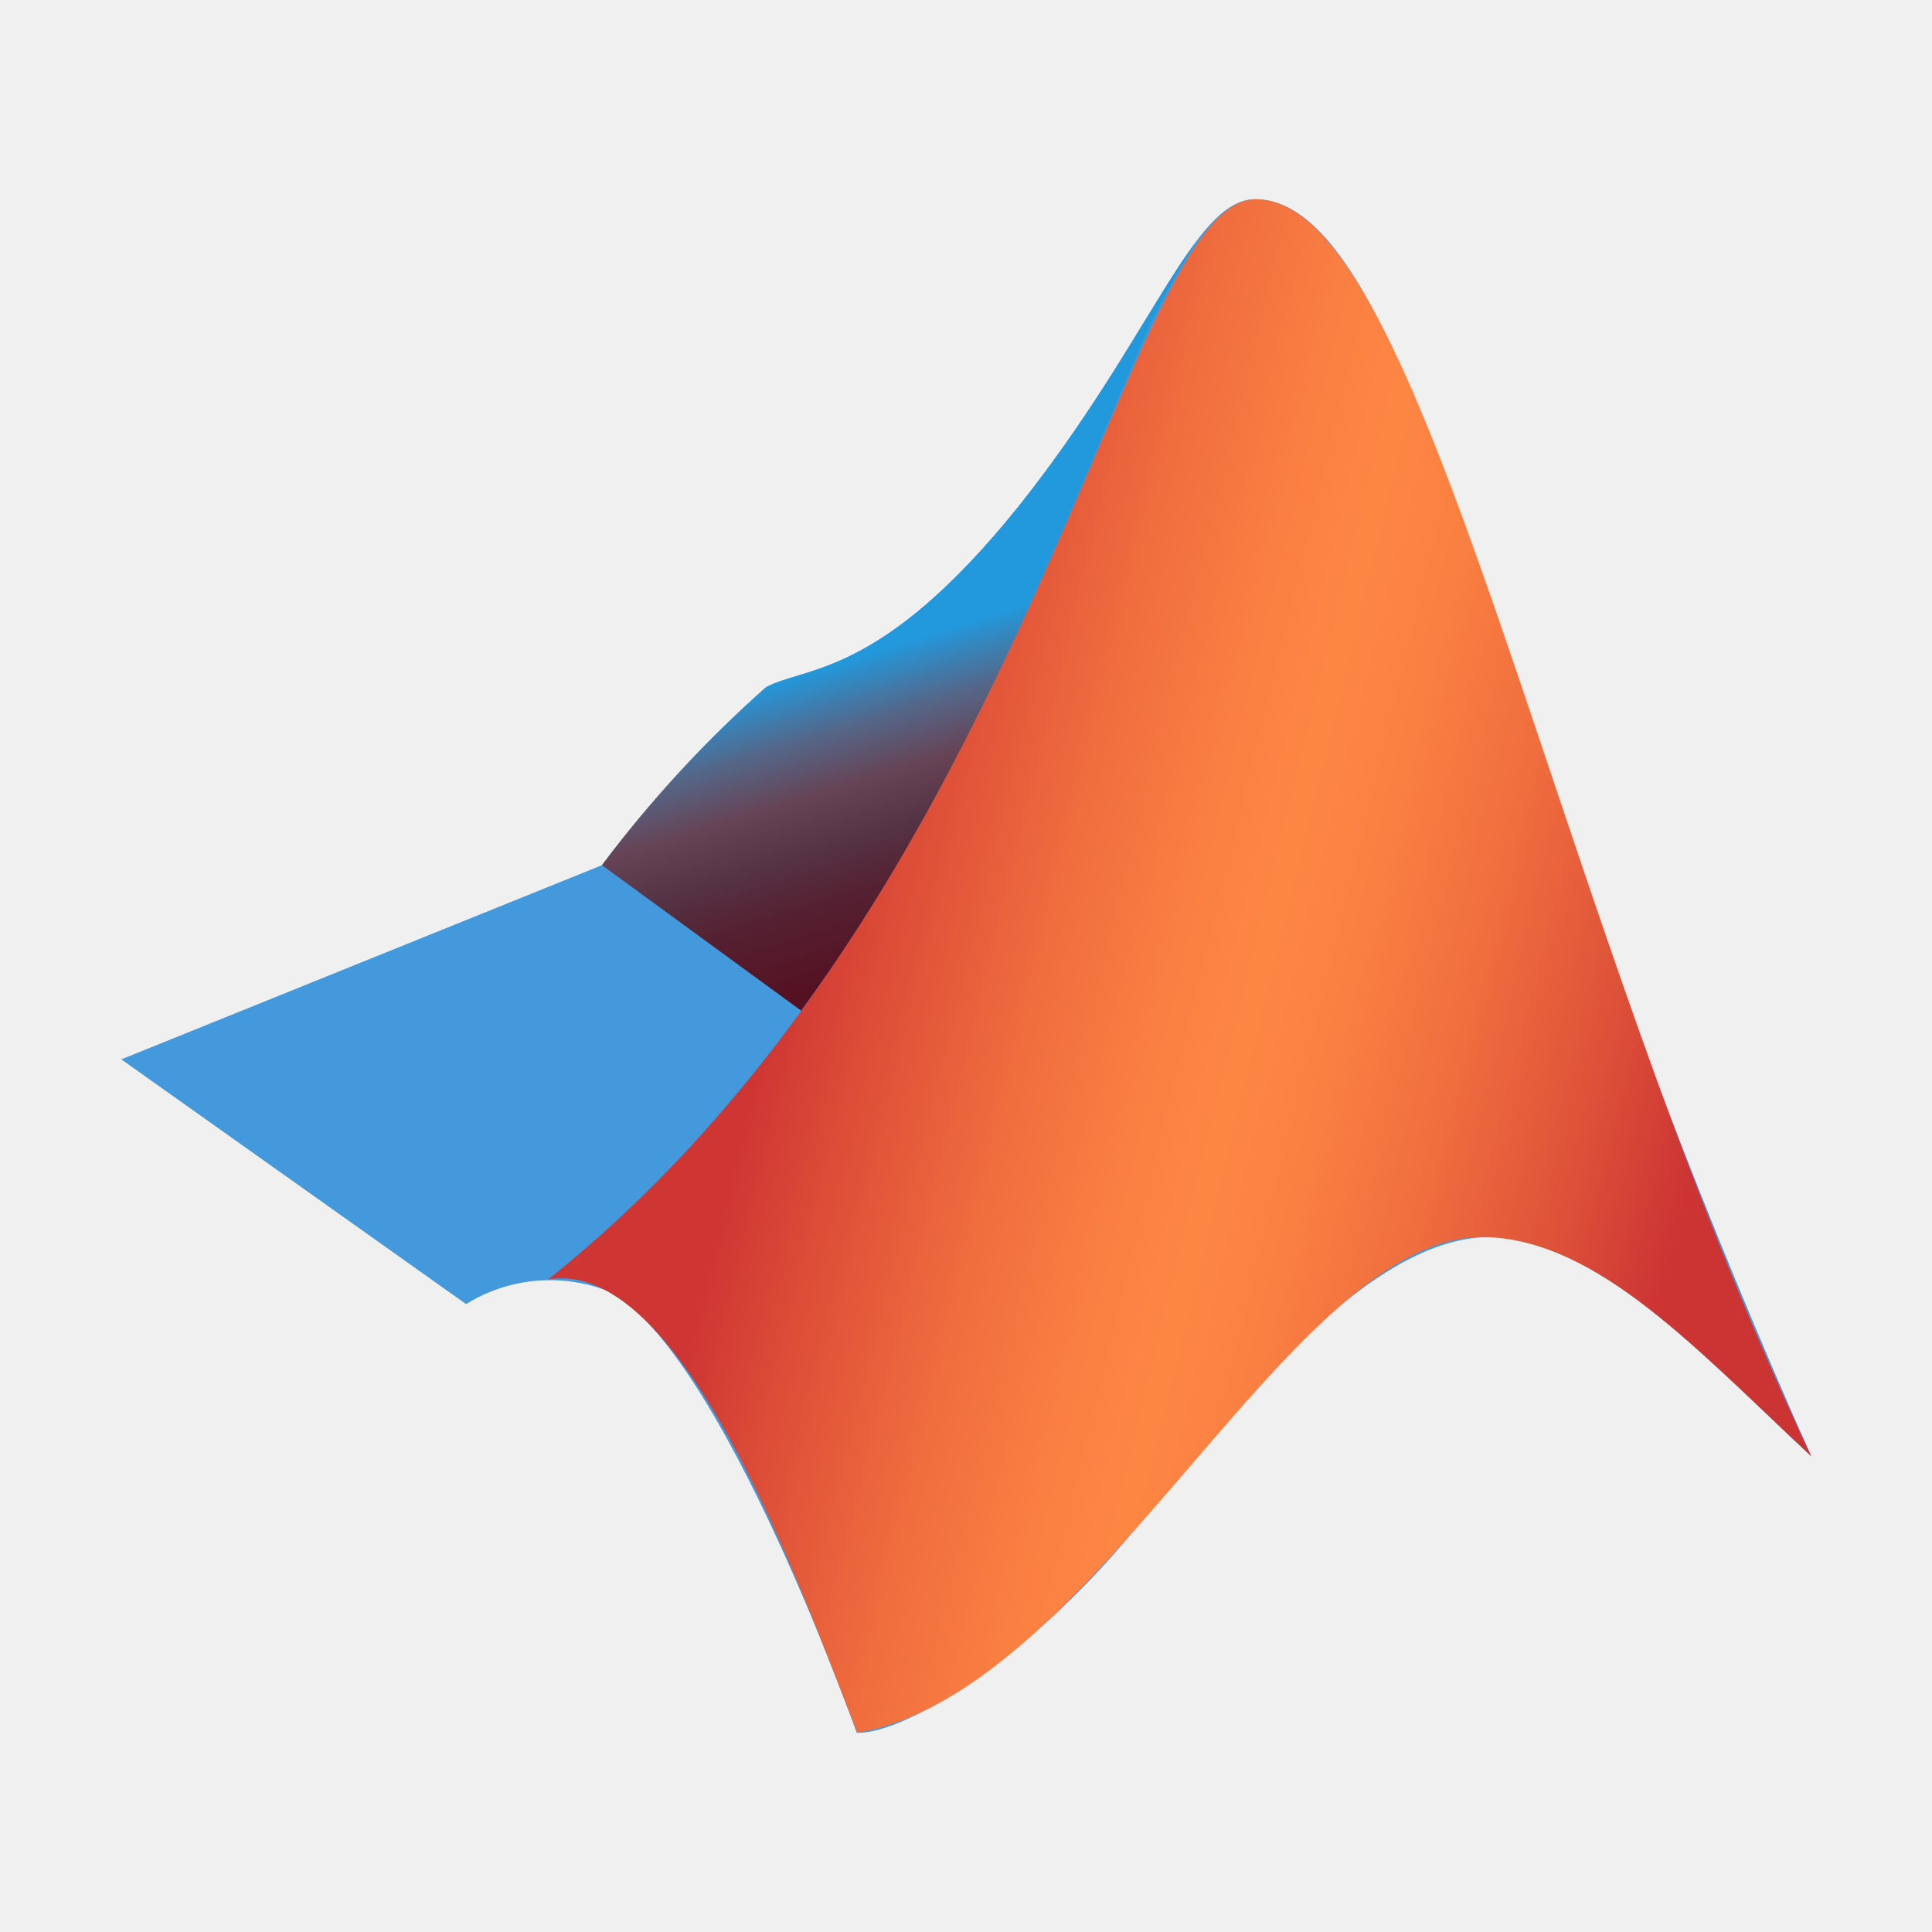
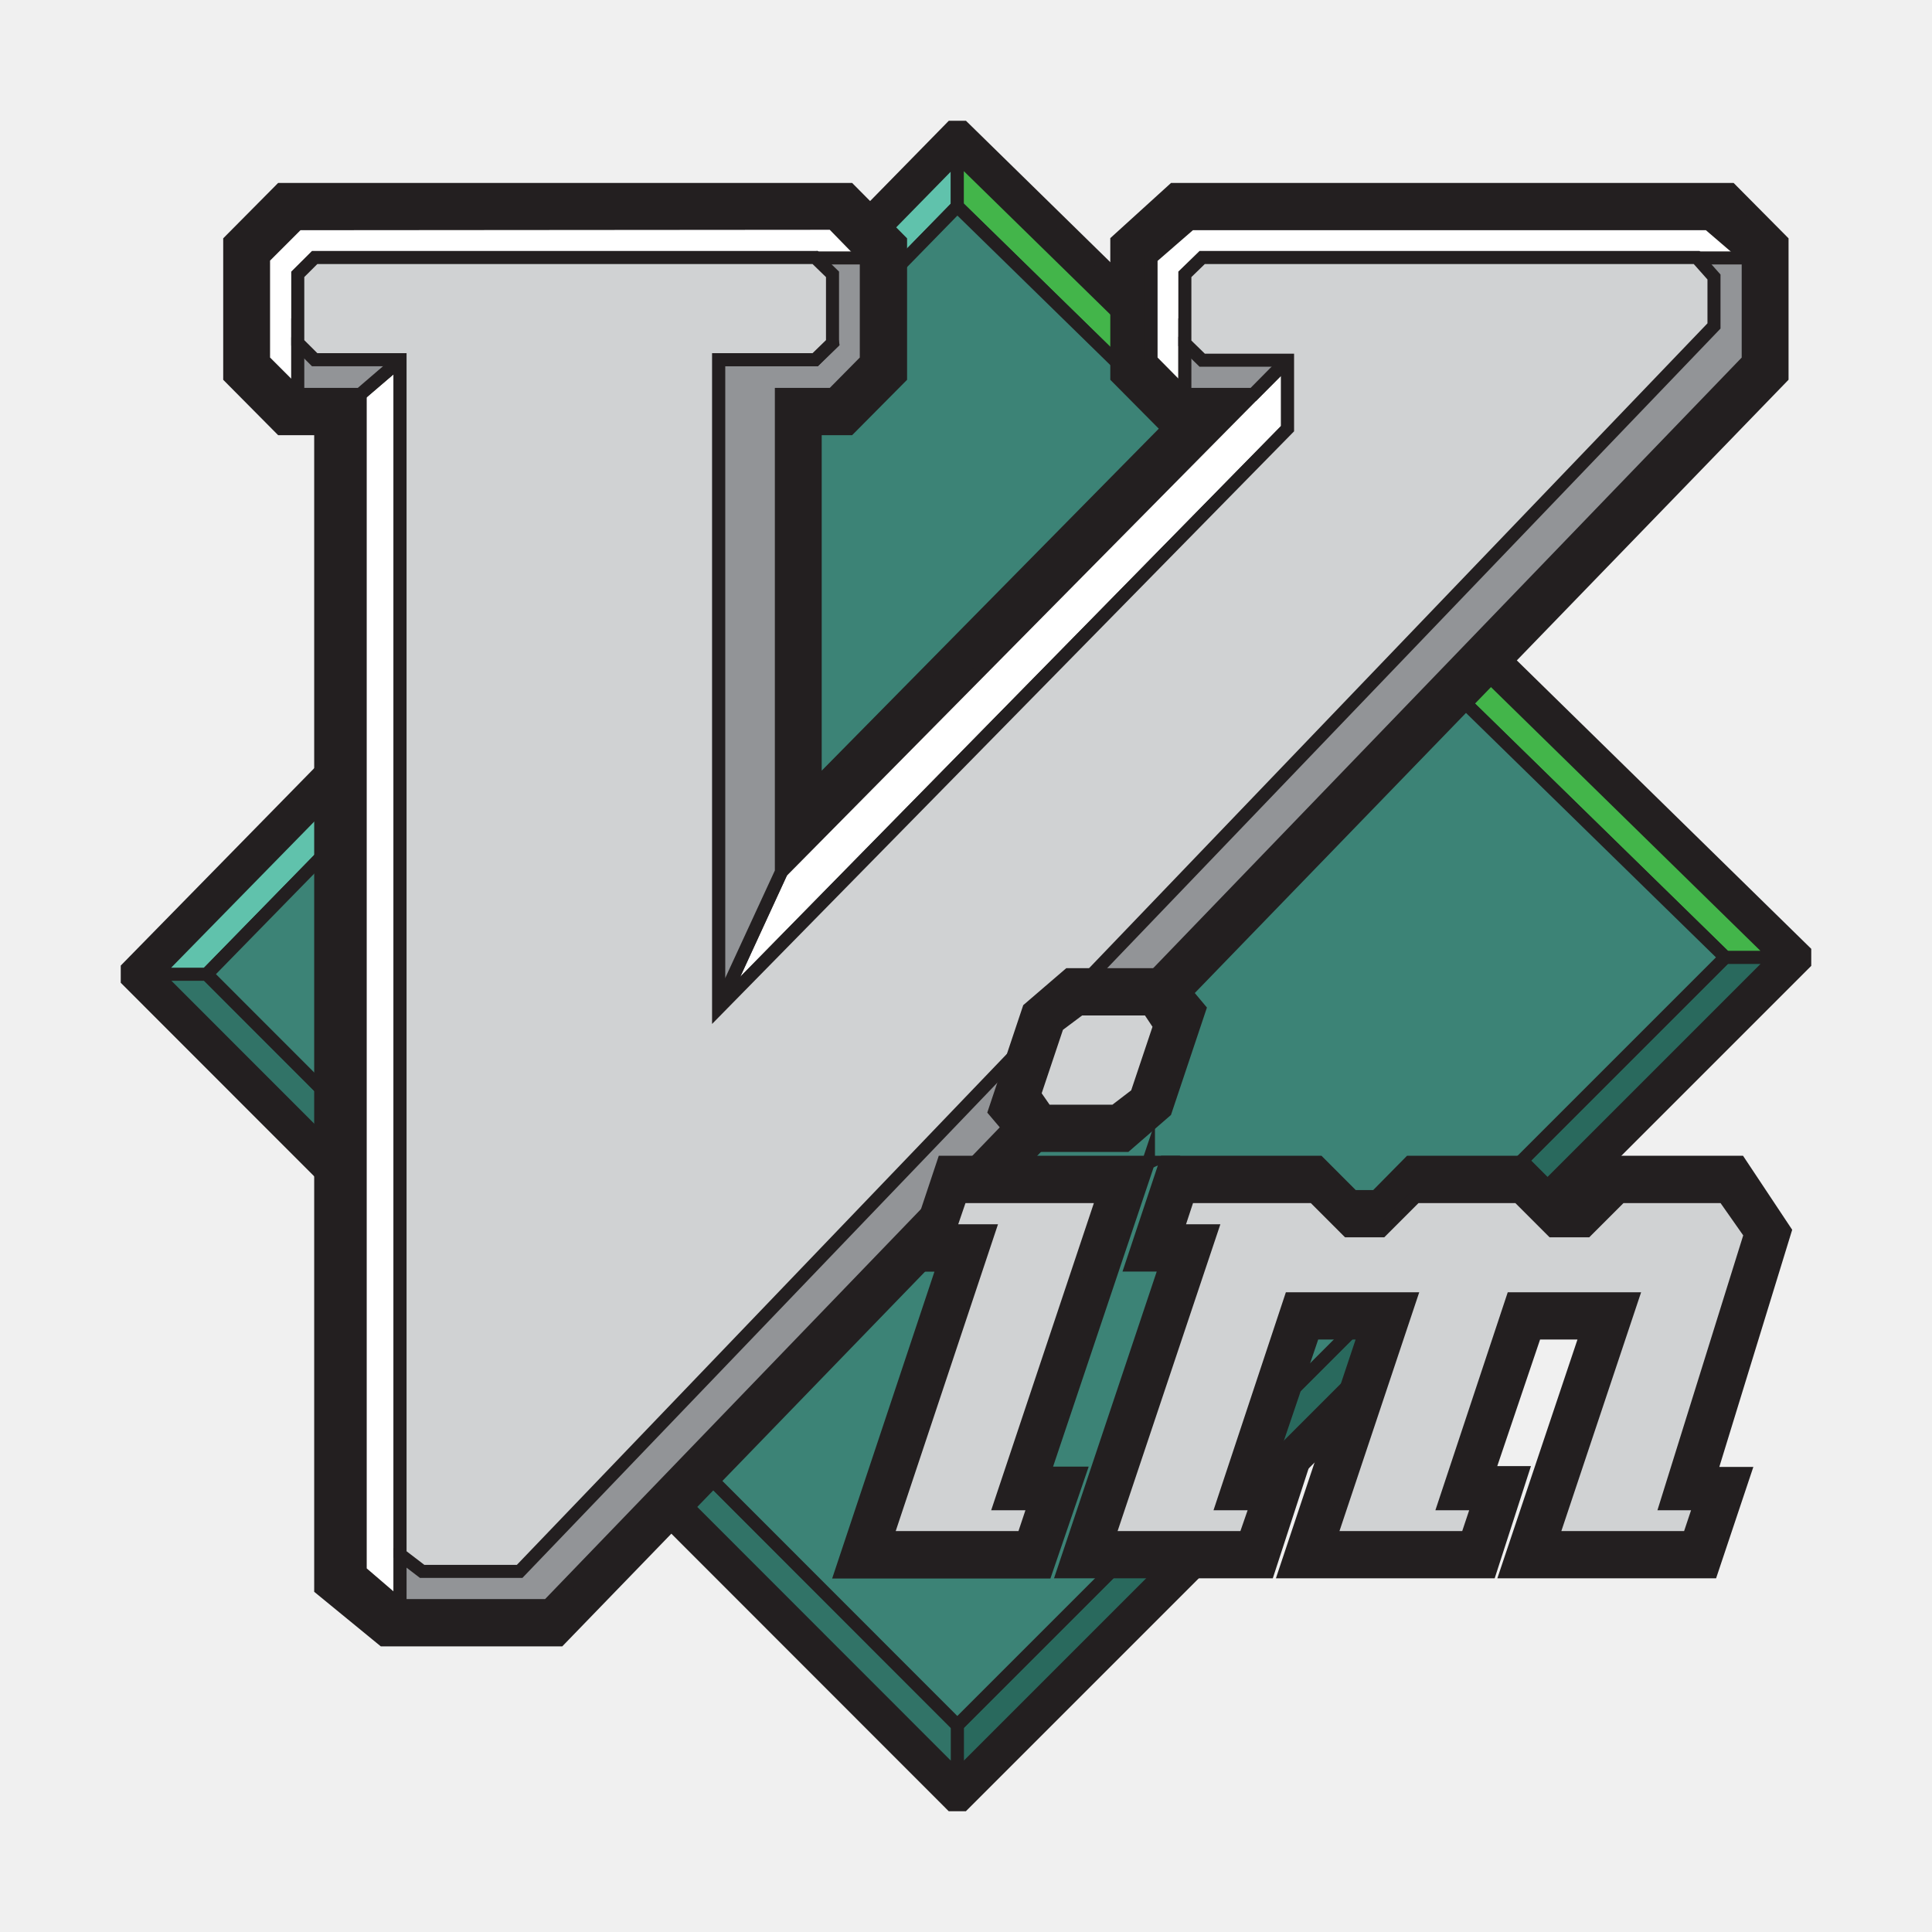
- <svg xmlns="http://www.w3.org/2000/svg" width="800" height="800" viewBox="0 0 32 32">
+ <svg xmlns="http://www.w3.org/2000/svg" viewBox="0 0 32 32">
  <defs>
-     <linearGradient id="a" x1="16.803" x2="15.013" y1="16.631" y2="22.411" gradientTransform="matrix(1 0 0 -1 0 32)" gradientUnits="userSpaceOnUse">
-       <stop offset="0" stop-color="#512" />
-       <stop offset=".23" stop-color="#523" />
-       <stop offset=".36" stop-color="#534" />
-       <stop offset=".51" stop-color="#645" />
-       <stop offset=".66" stop-color="#568" />
-       <stop offset=".84" stop-color="#29d" />
-     </linearGradient>
-     <linearGradient id="b" x1="29.71" x2="11.71" y1="18.983" y2="14.563" gradientUnits="userSpaceOnUse">
-       <stop offset=".081" stop-color="#c33" />
-       <stop offset=".189" stop-color="#de5239" />
-       <stop offset=".313" stop-color="#f06e3e" />
-       <stop offset=".421" stop-color="#fa8042" />
-       <stop offset=".5" stop-color="#fe8643" />
-       <stop offset=".58" stop-color="#fa7f42" />
-       <stop offset=".696" stop-color="#ef6c3e" />
-       <stop offset=".833" stop-color="#dc4c37" />
-       <stop offset=".916" stop-color="#cf3633" />
-     </linearGradient>
+     <clipPath id="a">
+       <polygon points="2 2 30 2 30 30 2 30 2 2 2 2" style="fill:none;clip-rule:evenodd" />
+     </clipPath>
  </defs>
-   <path d="m2 17.55 7.97-3.22a20.7 20.7 0 0 1 2.72-2.95c.66-.35 1.9-.16 4.17-2.98 2.2-2.75 2.9-5.1 3.93-5.1 1.63 0 2.83 3.52 4.65 8.85A115.629 115.629 0 0 0 30 24.12c-1.9-1.77-3.52-3.68-5.37-3.63-1.72.04-3.63 2.08-5.72 4.7-1.66 2.1-3.86 3.54-4.72 3.51 0 0-2.22-6.28-4.08-7.3a2.641 2.641 0 0 0-2.39.2L2 17.54Z" style="fill:#49d" />
-   <path d="M19.8 4.02c-.67.9-1.48 2.55-2.94 4.38-2.27 2.82-3.5 2.63-4.17 2.98a19.674 19.674 0 0 0-2.72 2.95l3.3 2.41c2.8-3.82 4.3-7.96 5.47-10.64a13.579 13.579 0 0 1 1.06-2.08Z" style="fill:url(#a)" />
-   <path d="M20.8 3.3c-2.18 0-3.67 11.48-11.72 17.89 2.26-.37 4.22 5.24 5.12 7.51 4-.68 7.2-8.33 10.43-8.21 1.85.07 3.47 1.86 5.37 3.63C25.66 15 23.63 3.3 20.8 3.3Z" style="fill:url(#b)" />
+   <polygon points="29.989 15.856 15.856 2.011 2.011 16.136 15.856 29.989 29.989 15.856 29.989 15.856" style="fill:#231f20;fill-rule:evenodd" />
+   <g style="clip-path:url(#a)">
+     <polygon points="29.989 15.856 15.856 2.011 2.011 16.136 15.856 29.989 29.989 15.856 29.989 15.856" style="fill:none;stroke:#231f20;stroke-miterlimit:10;stroke-width:0.216px" />
+   </g>
+   <polygon points="28.575 15.856 29.422 15.856 15.856 29.422 15.856 28.575 28.575 15.856 28.575 15.856" style="fill:#29695d;fill-rule:evenodd" />
+   <polygon points="28.575 15.856 29.422 15.856 15.856 29.422 15.856 28.575 28.575 15.856 28.575 15.856" style="fill:none;stroke:#231f20;stroke-miterlimit:10;stroke-width:0.216px" />
+   <polygon points="2.578 16.136 3.425 16.136 15.856 28.575 15.856 29.422 2.578 16.136 2.578 16.136" style="fill:#317367;fill-rule:evenodd" />
+   <polygon points="2.578 16.136 3.425 16.136 15.856 28.575 15.856 29.422 2.578 16.136 2.578 16.136" style="fill:none;stroke:#231f20;stroke-miterlimit:10;stroke-width:0.216px" />
+   <polygon points="15.856 3.418 15.856 2.578 2.578 16.136 3.425 16.136 15.856 3.418 15.856 3.418" style="fill:#60c2ac;fill-rule:evenodd" />
+   <polygon points="15.856 3.418 15.856 2.578 2.578 16.136 3.425 16.136 15.856 3.418 15.856 3.418" style="fill:none;stroke:#231f20;stroke-miterlimit:10;stroke-width:0.216px" />
+   <polygon points="15.856 2.578 15.856 3.418 28.575 15.856 29.422 15.856 15.856 2.578 15.856 2.578" style="fill:#43b54a;fill-rule:evenodd" />
+   <polygon points="15.856 2.578 15.856 3.418 28.575 15.856 29.422 15.856 15.856 2.578 15.856 2.578" style="fill:none;stroke:#231f20;stroke-miterlimit:10;stroke-width:0.216px" />
+   <polygon points="15.856 28.575 28.575 15.856 15.856 3.418 3.425 16.136 15.856 28.575 15.856 28.575" style="fill:#3c8376;fill-rule:evenodd" />
+   <polygon points="15.856 28.575 28.575 15.856 15.856 3.418 3.425 16.136 15.856 28.575 15.856 28.575" style="fill:none;stroke:#231f20;stroke-miterlimit:10;stroke-width:0.216px" />
+   <polygon points="18.498 6.246 19.345 7.1 13.502 13.028 13.502 7.1 14.069 7.1 14.916 6.246 14.916 3.992 14.069 3.138 4.652 3.138 3.805 3.992 3.805 6.246 4.652 7.1 5.312 7.1 5.312 26.314 6.346 27.161 9.267 27.161 29.516 6.246 29.516 3.992 28.669 3.138 19.438 3.138 18.498 3.992 18.498 6.246 18.498 6.246" style="fill:#231f20;fill-rule:evenodd" />
+   <polygon points="18.498 6.246 19.345 7.1 13.502 13.028 13.502 7.1 14.069 7.1 14.916 6.246 14.916 3.992 14.069 3.138 4.652 3.138 3.805 3.992 3.805 6.246 4.652 7.1 5.312 7.1 5.312 26.314 6.346 27.161 9.267 27.161 29.516 6.246 29.516 3.992 28.669 3.138 19.438 3.138 18.498 3.992 18.498 6.246 18.498 6.246" style="fill:none;stroke:#231f20;stroke-miterlimit:10;stroke-width:0.216px" />
+   <polygon points="4.932 6.533 4.365 5.966 4.365 4.272 4.932 3.705 13.789 3.698 14.349 4.272 13.789 4.544 13.502 4.272 4.932 5.679 4.932 6.533 4.932 6.533" style="fill:#fff;fill-rule:evenodd" />
+   <polygon points="4.932 6.533 4.365 5.966 4.365 4.272 4.932 3.705 13.789 3.698 14.349 4.272 13.789 4.544 13.502 4.272 4.932 5.679 4.932 6.533 4.932 6.533" style="fill:none;stroke:#231f20;stroke-miterlimit:10;stroke-width:0.216px" />
+   <polygon points="6.626 26.594 5.966 26.027 5.966 6.526 6.626 5.966 6.626 26.594 6.626 26.594" style="fill:#fff;fill-rule:evenodd" />
+   <polygon points="6.626 26.594 5.966 26.027 5.966 6.526 6.626 5.966 6.626 26.594 6.626 26.594" style="fill:none;stroke:#231f20;stroke-miterlimit:10;stroke-width:0.216px" />
+   <polygon points="20.759 6.533 21.326 5.966 21.326 7.1 11.902 16.703 12.942 14.442 20.759 6.533 20.759 6.533" style="fill:#fff;fill-rule:evenodd" />
+   <polygon points="20.759 6.533 21.326 5.966 21.326 7.1 11.902 16.703 12.942 14.442 20.759 6.533 20.759 6.533" style="fill:none;stroke:#231f20;stroke-miterlimit:10;stroke-width:0.216px" />
+   <polygon points="6.82 5.686 6.626 5.966 5.966 6.533 4.932 6.533 4.932 5.399 6.82 5.686 6.82 5.686" style="fill:#929497;fill-rule:evenodd" />
+   <polygon points="6.82 5.686 6.626 5.966 5.966 6.533 4.932 6.533 4.932 5.399 6.82 5.686 6.82 5.686" style="fill:none;stroke:#231f20;stroke-miterlimit:10;stroke-width:0.216px" />
+   <polygon points="12.942 6.533 12.942 14.442 11.902 16.696 11.902 5.958 13.502 5.958 13.789 5.678 13.502 4.272 14.349 4.272 14.349 5.966 13.789 6.533 12.942 6.533 12.942 6.533" style="fill:#929497;fill-rule:evenodd" />
+   <polygon points="12.942 6.533 12.942 14.442 11.902 16.696 11.902 5.958 13.502 5.958 13.789 5.678 13.502 4.272 14.349 4.272 14.349 5.966 13.789 6.533 12.942 6.533 12.942 6.533" style="fill:none;stroke:#231f20;stroke-miterlimit:10;stroke-width:0.216px" />
+   <polygon points="19.625 6.533 19.065 5.966 19.065 4.272 19.718 3.705 28.295 3.705 28.956 4.272 28.008 5.119 19.625 5.679 19.625 6.533 19.625 6.533" style="fill:#fff;fill-rule:evenodd" />
+   <polygon points="19.625 6.533 19.065 5.966 19.065 4.272 19.718 3.705 28.295 3.705 28.956 4.272 28.008 5.119 19.625 5.679 19.625 6.533 19.625 6.533" style="fill:none;stroke:#231f20;stroke-miterlimit:10;stroke-width:0.216px" />
+   <polygon points="28.956 5.966 9.074 26.594 6.626 26.594 6.626 25.747 8.42 25.747 28.295 5.399 28.008 4.272 28.956 4.272 28.956 5.966 28.956 5.966" style="fill:#929497;fill-rule:evenodd" />
+   <polygon points="28.956 5.966 9.074 26.594 6.626 26.594 6.626 25.747 8.42 25.747 28.295 5.399 28.008 4.272 28.956 4.272 28.956 5.966 28.956 5.966" style="fill:none;stroke:#231f20;stroke-miterlimit:10;stroke-width:0.216px" />
+   <polygon points="21.512 5.686 21.319 5.966 20.759 6.533 19.625 6.533 19.625 5.399 21.512 5.686 21.512 5.686" style="fill:#929497;fill-rule:evenodd" />
+   <polygon points="21.512 5.686 21.319 5.966 20.759 6.533 19.625 6.533 19.625 5.399 21.512 5.686 21.512 5.686" style="fill:none;stroke:#231f20;stroke-miterlimit:10;stroke-width:0.216px" />
+   <polygon points="11.902 16.696 11.902 5.958 13.502 5.958 13.789 5.679 13.789 4.544 13.502 4.265 5.212 4.265 4.932 4.544 4.932 5.679 5.212 5.958 6.626 5.958 6.626 25.747 6.992 26.027 8.607 26.027 28.389 5.399 28.389 4.588 28.102 4.265 19.912 4.265 19.625 4.544 19.625 5.686 19.912 5.966 21.326 5.966 21.326 7.1 11.902 16.696 11.902 16.696" style="fill:#d0d2d3;fill-rule:evenodd" />
+   <polygon points="11.902 16.696 11.902 5.958 13.502 5.958 13.789 5.679 13.789 4.544 13.502 4.265 5.212 4.265 4.932 4.544 4.932 5.679 5.212 5.958 6.626 5.958 6.626 25.747 6.992 26.027 8.607 26.027 28.389 5.399 28.389 4.588 28.102 4.265 19.912 4.265 19.625 4.544 19.625 5.686 19.912 5.966 21.326 5.966 21.326 7.1 11.902 16.696 11.902 16.696" style="fill:none;stroke:#231f20;stroke-miterlimit:10;stroke-width:0.216px" />
+   <polygon points="17.041 16.711 17.701 16.144 19.395 16.144 19.869 16.711 19.302 18.405 18.649 18.972 16.955 18.972 16.474 18.405 17.041 16.711 17.041 16.711" style="fill:#231f20;fill-rule:evenodd" />
+   <polygon points="17.041 16.711 17.701 16.144 19.395 16.144 19.869 16.711 19.302 18.405 18.649 18.972 16.955 18.972 16.474 18.405 17.041 16.711 17.041 16.711" style="fill:none;stroke:#231f20;stroke-miterlimit:10;stroke-width:0.216px" />
+   <polygon points="17.608 26.034 19.309 20.953 18.742 20.953 19.309 19.251 21.843 19.251 22.41 19.819 22.79 19.819 23.35 19.251 25.238 19.251 25.805 19.819 26.178 19.819 26.745 19.251 28.812 19.251 29.566 20.386 28.331 24.405 28.891 24.405 28.346 26.034 24.951 26.034 26.278 22.079 25.431 22.079 24.649 24.391 25.209 24.391 24.678 26.034 21.283 26.034 22.603 22.079 21.756 22.079 20.967 24.405 21.534 24.405 21.003 26.034 17.608 26.034 17.608 26.034" style="fill:#231f20;fill-rule:evenodd" />
+   <polygon points="17.608 26.034 19.309 20.953 18.742 20.953 19.309 19.251 21.843 19.251 22.41 19.819 22.79 19.819 23.35 19.251 25.238 19.251 25.805 19.819 26.178 19.819 26.745 19.251 28.812 19.251 29.566 20.386 28.331 24.405 28.891 24.405 28.346 26.034 24.951 26.034 26.278 22.079 25.431 22.079 24.649 24.391 25.209 24.391 24.678 26.034 21.283 26.034 22.603 22.079 21.756 22.079 20.967 24.405 21.534 24.405 21.003 26.034 17.608 26.034 17.608 26.034" style="fill:none;stroke:#231f20;stroke-miterlimit:10;stroke-width:0.216px" />
+   <polygon points="28.554 19.819 28.992 20.443 27.599 24.907 28.159 24.907 27.972 25.467 25.711 25.467 27.032 21.512 25.051 21.512 23.924 24.907 24.484 24.907 24.297 25.467 22.036 25.467 23.357 21.512 21.376 21.512 20.249 24.907 20.816 24.907 20.622 25.467 18.361 25.467 20.063 20.386 19.495 20.386 19.682 19.819 21.756 19.819 22.323 20.386 22.883 20.386 23.45 19.819 25.144 19.819 25.711 20.386 26.278 20.386 26.845 19.819 28.554 19.819 28.554 19.819" style="fill:#d0d2d3;fill-rule:evenodd" />
+   <polygon points="28.554 19.819 28.992 20.443 27.599 24.907 28.159 24.907 27.972 25.467 25.711 25.467 27.032 21.512 25.051 21.512 23.924 24.907 24.484 24.907 24.297 25.467 22.036 25.467 23.357 21.512 21.376 21.512 20.249 24.907 20.816 24.907 20.622 25.467 18.361 25.467 20.063 20.386 19.495 20.386 19.682 19.819 21.756 19.819 22.323 20.386 22.883 20.386 23.45 19.819 25.144 19.819 25.711 20.386 26.278 20.386 26.845 19.819 28.554 19.819 28.554 19.819" style="fill:none;stroke:#231f20;stroke-miterlimit:10;stroke-width:0.216px" />
+   <path d="M19.022,19.251,17.292,24.4h.589l-.56,1.637H13.933l1.694-5.082H15.06l3.962-1.7Zm-3.962,1.7.567-1.7h3.4l-3.962,1.7Z" style="fill:#231f20;fill-rule:evenodd" />
+   <path d="M19.022,19.251,17.292,24.4h.589l-.56,1.637H13.933l1.694-5.082H15.06l3.962-1.7Zm-3.962,1.7.567-1.7h3.4l-3.962,1.7Z" style="fill:none;stroke:#231f20;stroke-miterlimit:10;stroke-width:0.216px" />
+   <polygon points="16.947 25.467 17.134 24.907 16.567 24.907 18.268 19.819 15.914 19.819 15.72 20.386 16.38 20.386 14.686 25.467 16.947 25.467 16.947 25.467" style="fill:#d0d2d3;fill-rule:evenodd" />
+   <polygon points="16.947 25.467 17.134 24.907 16.567 24.907 18.268 19.819 15.914 19.819 15.72 20.386 16.38 20.386 14.686 25.467 16.947 25.467 16.947 25.467" style="fill:none;stroke:#231f20;stroke-miterlimit:10;stroke-width:0.216px" />
+   <polygon points="18.828 18.125 19.208 16.991 19.022 16.711 17.888 16.711 17.514 16.991 17.134 18.125 17.328 18.405 18.462 18.405 18.828 18.125 18.828 18.125" style="fill:#d0d2d3;fill-rule:evenodd" />
+   <polygon points="18.828 18.125 19.208 16.991 19.022 16.711 17.888 16.711 17.514 16.991 17.134 18.125 17.328 18.405 18.462 18.405 18.828 18.125 18.828 18.125" style="fill:none;stroke:#231f20;stroke-miterlimit:10;stroke-width:0.216px" />
</svg>
